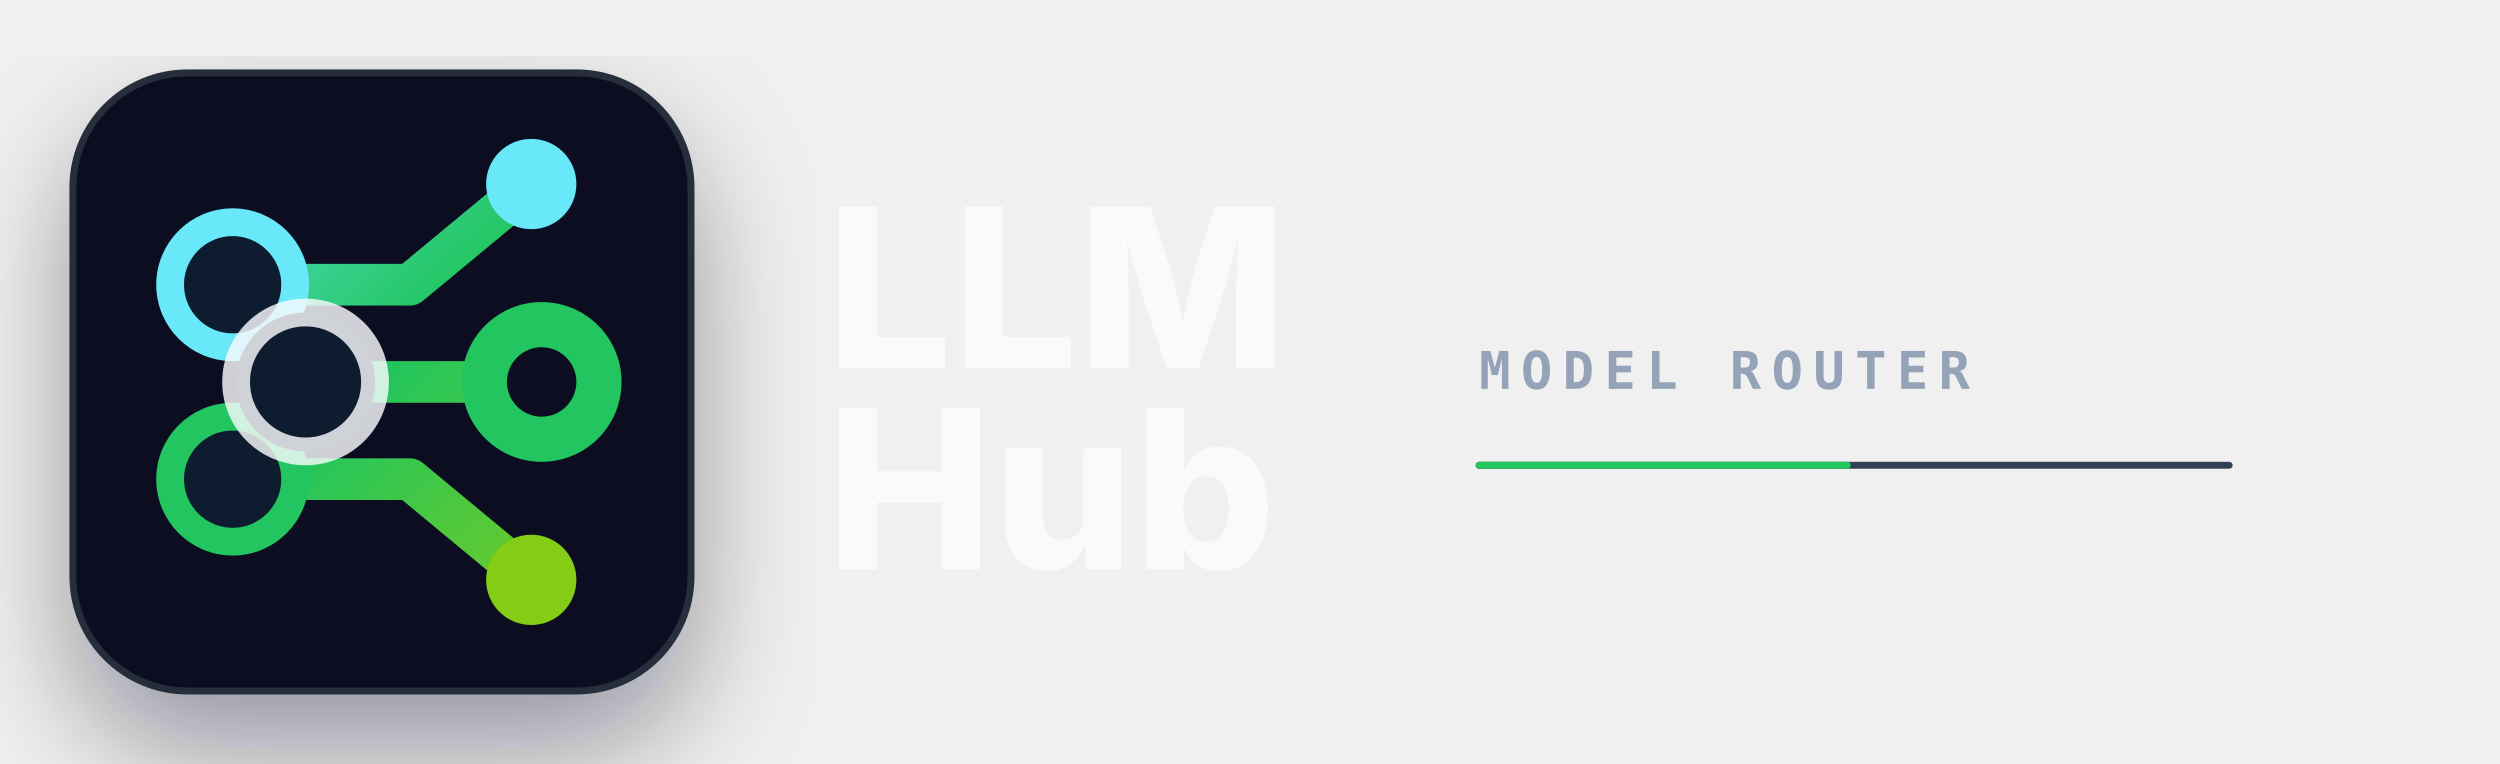
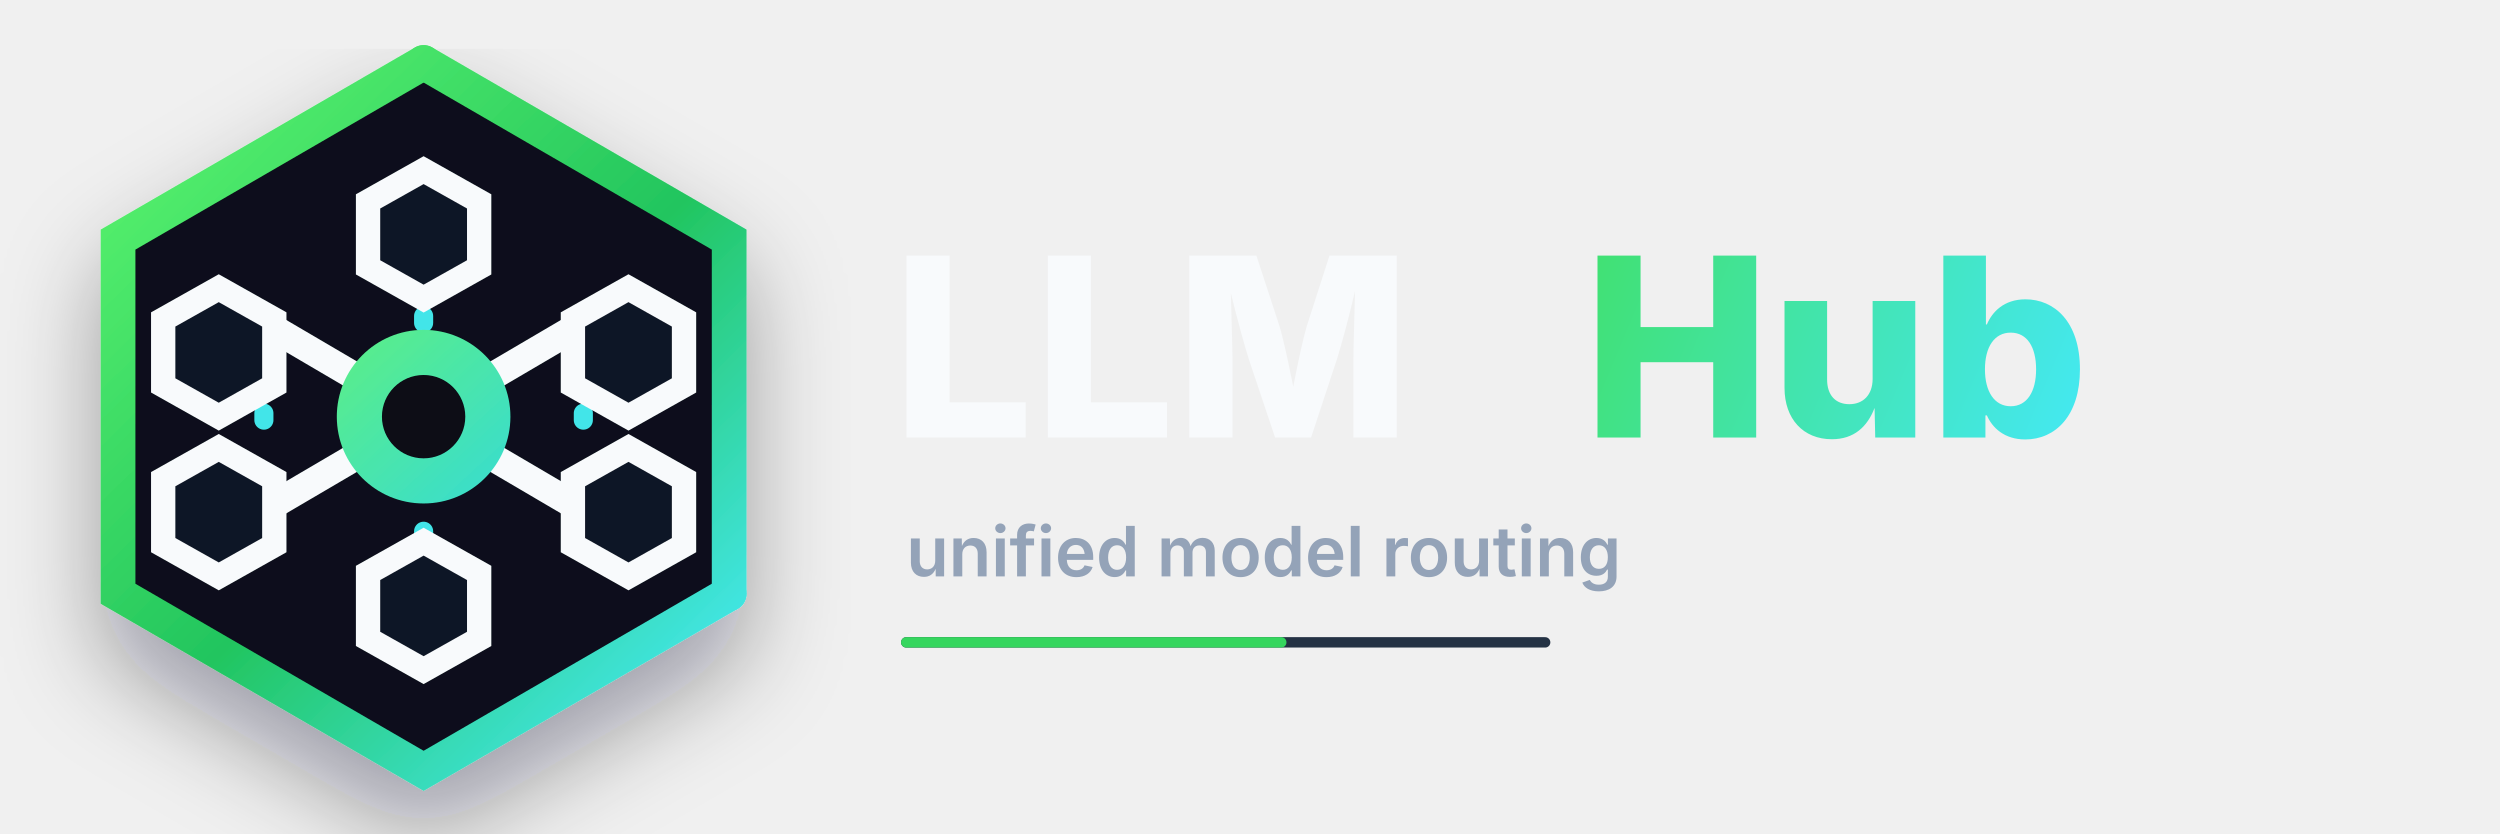
- <svg xmlns="http://www.w3.org/2000/svg" viewBox="0 0 720 220" role="img" aria-labelledby="title desc">
+ <svg xmlns="http://www.w3.org/2000/svg" width="720" height="240" viewBox="0 0 720 240" role="img" aria-labelledby="title desc">
  <defs>
-     <linearGradient id="hub-accent" x1="34" y1="28" x2="182" y2="178" gradientUnits="userSpaceOnUse">
-       <stop offset="0" stop-color="#67E8F9" />
-       <stop offset="0.52" stop-color="#22C55E" />
-       <stop offset="1" stop-color="#84CC16" />
+     <linearGradient id="hub-shell" x1="38" y1="24" x2="206" y2="196" gradientUnits="userSpaceOnUse">
+       <stop offset="0" stop-color="#5cf56e" />
+       <stop offset=".56" stop-color="#22c55e" />
+       <stop offset="1" stop-color="#44e8ee" />
    </linearGradient>
-     <filter id="soft-shadow" x="-20%" y="-20%" width="140%" height="140%">
-       <feDropShadow dx="0" dy="16" stdDeviation="18" flood-color="#020617" flood-opacity="0.38" />
+     <linearGradient id="hub-core" x1="88" y1="72" x2="158" y2="148" gradientUnits="userSpaceOnUse">
+       <stop offset="0" stop-color="#68f56b" />
+       <stop offset="1" stop-color="#32d9dd" />
+     </linearGradient>
+     <linearGradient id="hub-word" x1="425" y1="73" x2="587" y2="141" gradientUnits="userSpaceOnUse">
+       <stop offset="0" stop-color="#40df58" />
+       <stop offset="1" stop-color="#44e8ee" />
+     </linearGradient>
+     <filter id="hub-shadow" x="-20%" y="-20%" width="140%" height="140%" color-interpolation-filters="sRGB">
+       <feDropShadow dx="0" dy="14" stdDeviation="14" flood-color="#020617" flood-opacity=".34" />
    </filter>
  </defs>
-   <g filter="url(#soft-shadow)">
-     <rect x="20" y="20" width="180" height="180" rx="34" fill="#0B1120" />
-     <rect x="21" y="21" width="178" height="178" rx="33" fill="none" stroke="#FFFFFF" stroke-opacity="0.12" stroke-width="2" />
-     <path d="M67 82H118L153 53" fill="none" stroke="url(#hub-accent)" stroke-width="12" stroke-linecap="round" stroke-linejoin="round" />
-     <path d="M67 138H118L153 167" fill="none" stroke="url(#hub-accent)" stroke-width="12" stroke-linecap="round" stroke-linejoin="round" />
-     <path d="M88 110H156" fill="none" stroke="url(#hub-accent)" stroke-width="12" stroke-linecap="round" />
-     <circle cx="67" cy="82" r="18" fill="#101A2E" stroke="#67E8F9" stroke-width="8" />
-     <circle cx="67" cy="138" r="18" fill="#101A2E" stroke="#22C55E" stroke-width="8" />
-     <circle cx="88" cy="110" r="20" fill="#101A2E" stroke="#F8FAFC" stroke-opacity="0.82" stroke-width="8" />
-     <circle cx="156" cy="110" r="23" fill="#22C55E" />
-     <circle cx="156" cy="110" r="10" fill="#0B1120" />
-     <circle cx="153" cy="53" r="13" fill="#67E8F9" />
-     <circle cx="153" cy="167" r="13" fill="#84CC16" />
+   <g filter="url(#hub-shadow)">
+     <path d="M122 18 210 69v102l-88 51-88-51V69Z" fill="#0a101a" stroke="#182434" stroke-width="5" />
+     <path d="M122 18 210 69v102" fill="none" stroke="url(#hub-shell)" stroke-width="10" stroke-linecap="round" />
+     <path d="M210 171 122 222 34 171V69L122 18" fill="none" stroke="url(#hub-shell)" stroke-width="10" stroke-linecap="round" />
+     <path d="M122 120 76 93M122 120l46-27M122 120 76 147M122 120l46 27" fill="none" stroke="#f8fafc" stroke-width="8" stroke-linecap="round" />
+     <path d="M122 65v35M122 140v35M76 93v31M168 93v31" fill="none" stroke="#43e5e9" stroke-width="5.5" stroke-linecap="round" stroke-dasharray="2 11" />
+     <circle cx="122" cy="120" r="25" fill="url(#hub-core)" />
+     <circle cx="122" cy="120" r="12" fill="#070b14" />
+     <g fill="#101826" stroke="#f8fafc" stroke-width="7">
+       <path d="M122 49 138 58v19l-16 9-16-9V58Z" />
+       <path d="M63 83 79 92v19l-16 9-16-9V92Z" />
+       <path d="M181 83 197 92v19l-16 9-16-9V92Z" />
+       <path d="M63 129 79 138v19l-16 9-16-9v-19Z" />
+       <path d="M181 129 197 138v19l-16 9-16-9v-19Z" />
+       <path d="M122 156 138 165v19l-16 9-16-9v-19Z" />
+     </g>
  </g>
-   <g fill="#F8FAFC">
-     <text x="238" y="106" font-family="Inter, Geist, ui-sans-serif, system-ui, -apple-system, Segoe UI, sans-serif" font-size="64" font-weight="760" letter-spacing="0">LLM</text>
-     <text x="238" y="164" font-family="Inter, Geist, ui-sans-serif, system-ui, -apple-system, Segoe UI, sans-serif" font-size="64" font-weight="760" letter-spacing="0">Hub</text>
+   <g font-family="Geist, Inter, ui-sans-serif, system-ui, -apple-system, Segoe UI, sans-serif" letter-spacing="0">
+     <text x="257" y="126" fill="#f8fafc" font-size="72" font-weight="780">LLM</text>
+     <text x="456" y="126" fill="url(#hub-word)" font-size="72" font-weight="780">Hub</text>
+     <text x="261" y="166" fill="#94a3b8" font-size="20" font-weight="560">unified model routing</text>
+     <path d="M261 185h184" stroke="#243244" stroke-width="3" stroke-linecap="round" />
+     <path d="M261 185h108" stroke="#35d65e" stroke-width="3" stroke-linecap="round" />
  </g>
-   <path d="M426 134H642" stroke="#334155" stroke-width="2" stroke-linecap="round" />
-   <path d="M426 134H532" stroke="#22C55E" stroke-width="2" stroke-linecap="round" />
-   <text x="426" y="112" fill="#94A3B8" font-family="Geist Mono, ui-monospace, SFMono-Regular, Menlo, monospace" font-size="15" font-weight="600" letter-spacing="3">MODEL ROUTER</text>
</svg>
